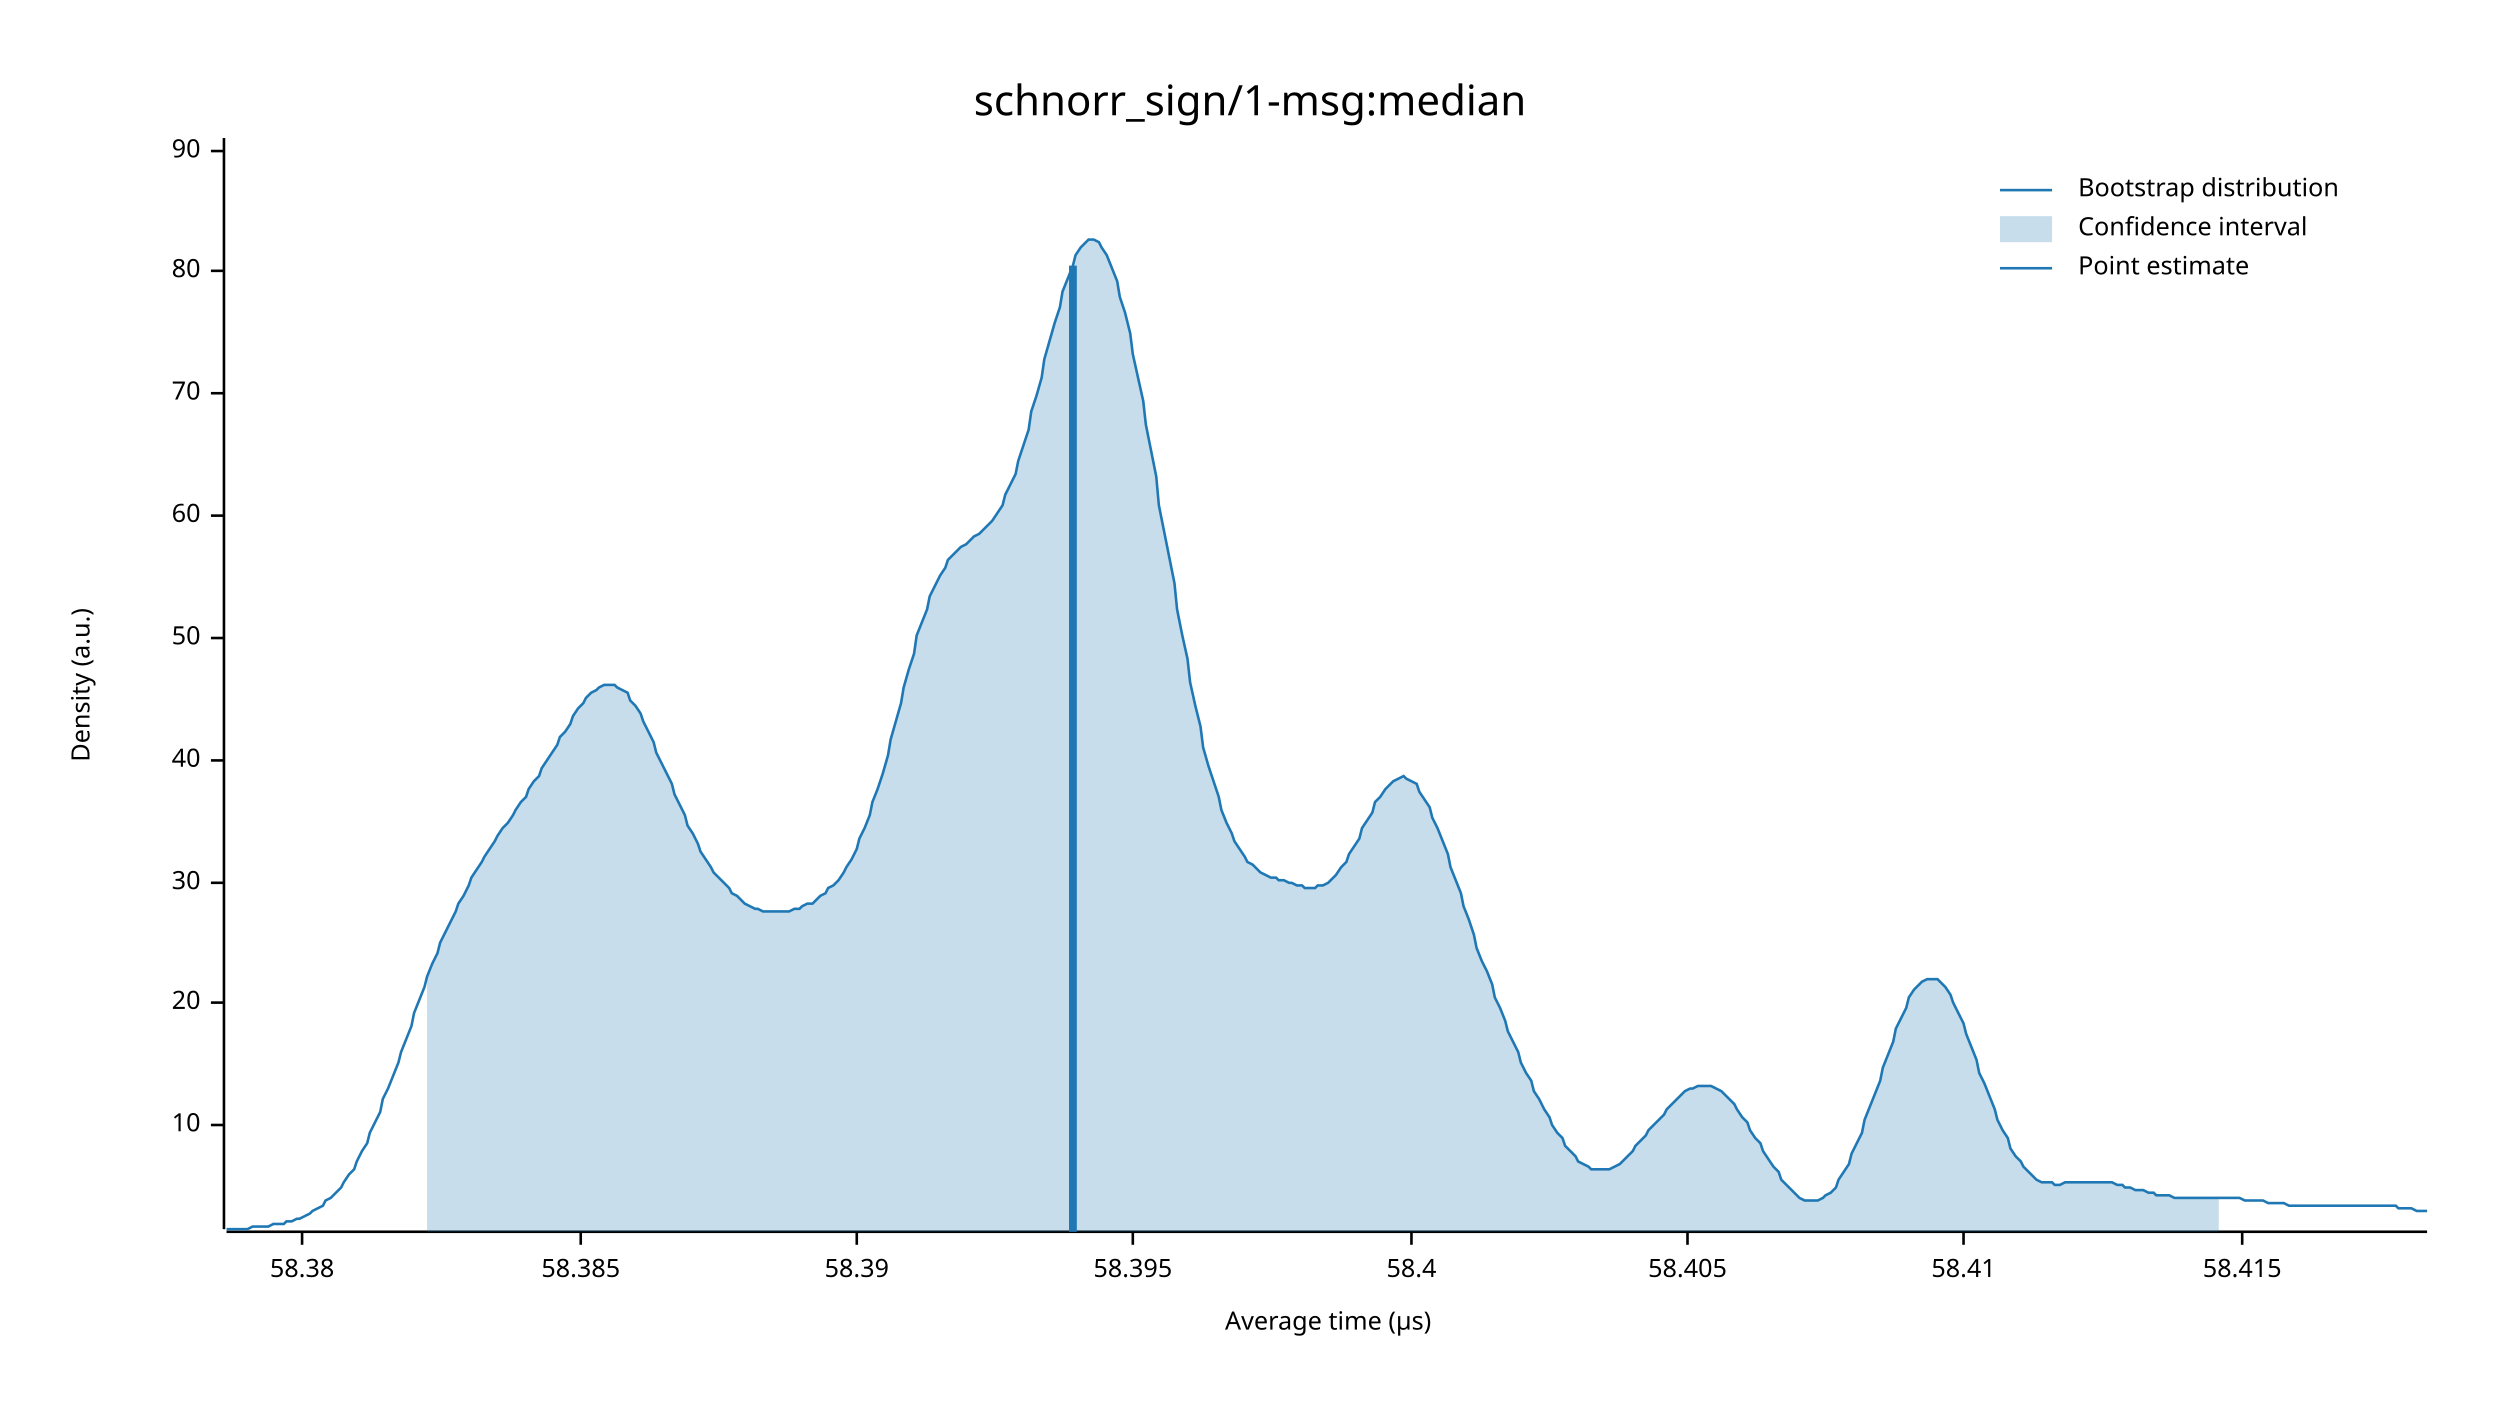
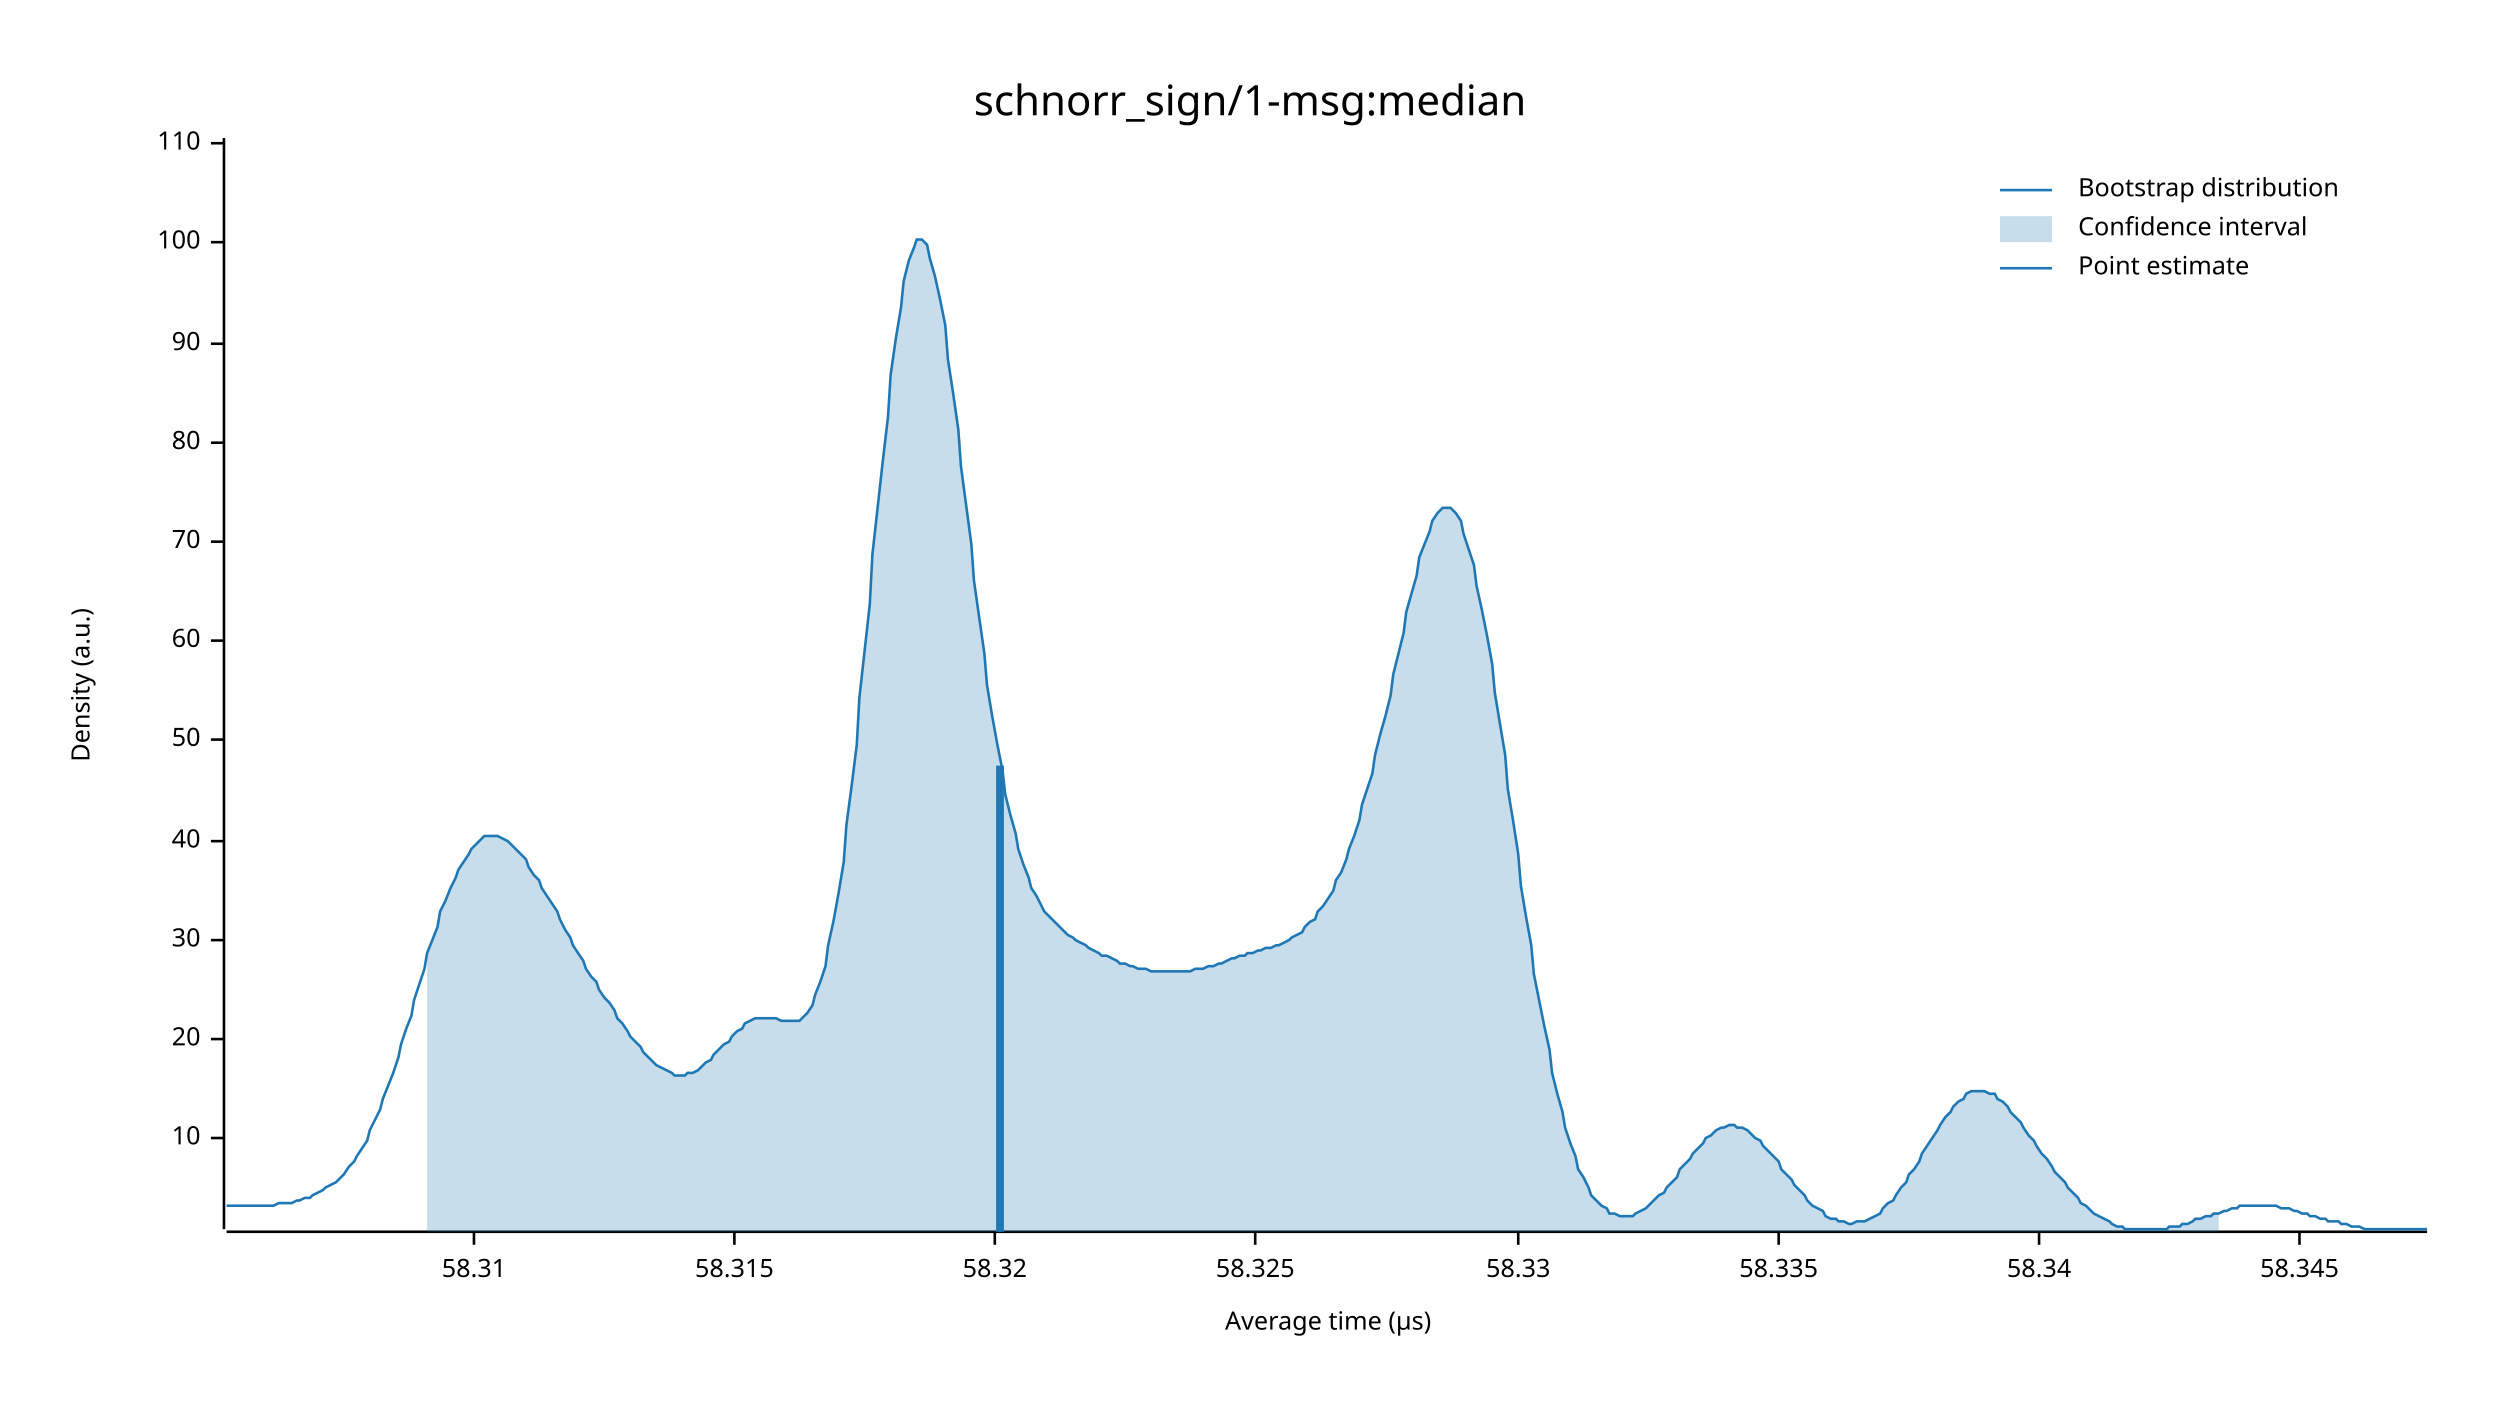
<svg xmlns="http://www.w3.org/2000/svg" width="960" height="540" viewBox="0 0 960 540">
  <text x="480" y="32" dy="0.76em" text-anchor="middle" font-family="sans-serif" font-size="16.129" opacity="1" fill="#000000">
schnorr_sign/1-msg:median
</text>
  <text x="27" y="263" dy="0.76em" text-anchor="middle" font-family="sans-serif" font-size="9.677" opacity="1" fill="#000000" transform="rotate(270, 27, 263)">
Density (a.u.)
</text>
  <text x="510" y="513" dy="-0.5ex" text-anchor="middle" font-family="sans-serif" font-size="9.677" opacity="1" fill="#000000">
Average time (µs)
</text>
  <polyline fill="none" opacity="1" stroke="#000000" stroke-width="1" points="86,53 86,472 " />
-   <text x="77" y="432" dy="0.5ex" text-anchor="end" font-family="sans-serif" font-size="9.677" opacity="1" fill="#000000">
+   <text x="77" y="437" dy="0.5ex" text-anchor="end" font-family="sans-serif" font-size="9.677" opacity="1" fill="#000000">
10
</text>
-   <polyline fill="none" opacity="1" stroke="#000000" stroke-width="1" points="81,432 86,432 " />
-   <text x="77" y="385" dy="0.5ex" text-anchor="end" font-family="sans-serif" font-size="9.677" opacity="1" fill="#000000">
+   <polyline fill="none" opacity="1" stroke="#000000" stroke-width="1" points="81,437 86,437 " />
+   <text x="77" y="399" dy="0.5ex" text-anchor="end" font-family="sans-serif" font-size="9.677" opacity="1" fill="#000000">
20
</text>
-   <polyline fill="none" opacity="1" stroke="#000000" stroke-width="1" points="81,385 86,385 " />
-   <text x="77" y="339" dy="0.5ex" text-anchor="end" font-family="sans-serif" font-size="9.677" opacity="1" fill="#000000">
+   <polyline fill="none" opacity="1" stroke="#000000" stroke-width="1" points="81,399 86,399 " />
+   <text x="77" y="361" dy="0.5ex" text-anchor="end" font-family="sans-serif" font-size="9.677" opacity="1" fill="#000000">
30
</text>
-   <polyline fill="none" opacity="1" stroke="#000000" stroke-width="1" points="81,339 86,339 " />
-   <text x="77" y="292" dy="0.5ex" text-anchor="end" font-family="sans-serif" font-size="9.677" opacity="1" fill="#000000">
+   <polyline fill="none" opacity="1" stroke="#000000" stroke-width="1" points="81,361 86,361 " />
+   <text x="77" y="323" dy="0.5ex" text-anchor="end" font-family="sans-serif" font-size="9.677" opacity="1" fill="#000000">
40
</text>
-   <polyline fill="none" opacity="1" stroke="#000000" stroke-width="1" points="81,292 86,292 " />
-   <text x="77" y="245" dy="0.5ex" text-anchor="end" font-family="sans-serif" font-size="9.677" opacity="1" fill="#000000">
+   <polyline fill="none" opacity="1" stroke="#000000" stroke-width="1" points="81,323 86,323 " />
+   <text x="77" y="284" dy="0.5ex" text-anchor="end" font-family="sans-serif" font-size="9.677" opacity="1" fill="#000000">
50
</text>
-   <polyline fill="none" opacity="1" stroke="#000000" stroke-width="1" points="81,245 86,245 " />
-   <text x="77" y="198" dy="0.5ex" text-anchor="end" font-family="sans-serif" font-size="9.677" opacity="1" fill="#000000">
+   <polyline fill="none" opacity="1" stroke="#000000" stroke-width="1" points="81,284 86,284 " />
+   <text x="77" y="246" dy="0.5ex" text-anchor="end" font-family="sans-serif" font-size="9.677" opacity="1" fill="#000000">
60
</text>
-   <polyline fill="none" opacity="1" stroke="#000000" stroke-width="1" points="81,198 86,198 " />
-   <text x="77" y="151" dy="0.5ex" text-anchor="end" font-family="sans-serif" font-size="9.677" opacity="1" fill="#000000">
+   <polyline fill="none" opacity="1" stroke="#000000" stroke-width="1" points="81,246 86,246 " />
+   <text x="77" y="208" dy="0.5ex" text-anchor="end" font-family="sans-serif" font-size="9.677" opacity="1" fill="#000000">
70
</text>
-   <polyline fill="none" opacity="1" stroke="#000000" stroke-width="1" points="81,151 86,151 " />
-   <text x="77" y="104" dy="0.5ex" text-anchor="end" font-family="sans-serif" font-size="9.677" opacity="1" fill="#000000">
+   <polyline fill="none" opacity="1" stroke="#000000" stroke-width="1" points="81,208 86,208 " />
+   <text x="77" y="170" dy="0.5ex" text-anchor="end" font-family="sans-serif" font-size="9.677" opacity="1" fill="#000000">
80
</text>
-   <polyline fill="none" opacity="1" stroke="#000000" stroke-width="1" points="81,104 86,104 " />
-   <text x="77" y="58" dy="0.5ex" text-anchor="end" font-family="sans-serif" font-size="9.677" opacity="1" fill="#000000">
+   <polyline fill="none" opacity="1" stroke="#000000" stroke-width="1" points="81,170 86,170 " />
+   <text x="77" y="132" dy="0.5ex" text-anchor="end" font-family="sans-serif" font-size="9.677" opacity="1" fill="#000000">
90
</text>
-   <polyline fill="none" opacity="1" stroke="#000000" stroke-width="1" points="81,58 86,58 " />
+   <polyline fill="none" opacity="1" stroke="#000000" stroke-width="1" points="81,132 86,132 " />
+   <text x="77" y="93" dy="0.5ex" text-anchor="end" font-family="sans-serif" font-size="9.677" opacity="1" fill="#000000">
+ 100
+ </text>
+   <polyline fill="none" opacity="1" stroke="#000000" stroke-width="1" points="81,93 86,93 " />
+   <text x="77" y="55" dy="0.5ex" text-anchor="end" font-family="sans-serif" font-size="9.677" opacity="1" fill="#000000">
+ 110
+ </text>
+   <polyline fill="none" opacity="1" stroke="#000000" stroke-width="1" points="81,55 86,55 " />
  <polyline fill="none" opacity="1" stroke="#000000" stroke-width="1" points="87,473 932,473 " />
-   <text x="116" y="483" dy="0.76em" text-anchor="middle" font-family="sans-serif" font-size="9.677" opacity="1" fill="#000000">
- 58.38
+   <text x="182" y="483" dy="0.76em" text-anchor="middle" font-family="sans-serif" font-size="9.677" opacity="1" fill="#000000">
+ 58.31
</text>
-   <polyline fill="none" opacity="1" stroke="#000000" stroke-width="1" points="116,473 116,478 " />
-   <text x="223" y="483" dy="0.76em" text-anchor="middle" font-family="sans-serif" font-size="9.677" opacity="1" fill="#000000">
- 58.385
+   <polyline fill="none" opacity="1" stroke="#000000" stroke-width="1" points="182,473 182,478 " />
+   <text x="282" y="483" dy="0.76em" text-anchor="middle" font-family="sans-serif" font-size="9.677" opacity="1" fill="#000000">
+ 58.315
</text>
-   <polyline fill="none" opacity="1" stroke="#000000" stroke-width="1" points="223,473 223,478 " />
-   <text x="329" y="483" dy="0.76em" text-anchor="middle" font-family="sans-serif" font-size="9.677" opacity="1" fill="#000000">
- 58.39
+   <polyline fill="none" opacity="1" stroke="#000000" stroke-width="1" points="282,473 282,478 " />
+   <text x="382" y="483" dy="0.76em" text-anchor="middle" font-family="sans-serif" font-size="9.677" opacity="1" fill="#000000">
+ 58.32
</text>
-   <polyline fill="none" opacity="1" stroke="#000000" stroke-width="1" points="329,473 329,478 " />
-   <text x="435" y="483" dy="0.76em" text-anchor="middle" font-family="sans-serif" font-size="9.677" opacity="1" fill="#000000">
- 58.395
+   <polyline fill="none" opacity="1" stroke="#000000" stroke-width="1" points="382,473 382,478 " />
+   <text x="482" y="483" dy="0.76em" text-anchor="middle" font-family="sans-serif" font-size="9.677" opacity="1" fill="#000000">
+ 58.325
</text>
-   <polyline fill="none" opacity="1" stroke="#000000" stroke-width="1" points="435,473 435,478 " />
-   <text x="542" y="483" dy="0.76em" text-anchor="middle" font-family="sans-serif" font-size="9.677" opacity="1" fill="#000000">
- 58.4
+   <polyline fill="none" opacity="1" stroke="#000000" stroke-width="1" points="482,473 482,478 " />
+   <text x="583" y="483" dy="0.76em" text-anchor="middle" font-family="sans-serif" font-size="9.677" opacity="1" fill="#000000">
+ 58.33
</text>
-   <polyline fill="none" opacity="1" stroke="#000000" stroke-width="1" points="542,473 542,478 " />
-   <text x="648" y="483" dy="0.76em" text-anchor="middle" font-family="sans-serif" font-size="9.677" opacity="1" fill="#000000">
- 58.405
+   <polyline fill="none" opacity="1" stroke="#000000" stroke-width="1" points="583,473 583,478 " />
+   <text x="683" y="483" dy="0.76em" text-anchor="middle" font-family="sans-serif" font-size="9.677" opacity="1" fill="#000000">
+ 58.335
</text>
-   <polyline fill="none" opacity="1" stroke="#000000" stroke-width="1" points="648,473 648,478 " />
-   <text x="754" y="483" dy="0.76em" text-anchor="middle" font-family="sans-serif" font-size="9.677" opacity="1" fill="#000000">
- 58.41
+   <polyline fill="none" opacity="1" stroke="#000000" stroke-width="1" points="683,473 683,478 " />
+   <text x="783" y="483" dy="0.76em" text-anchor="middle" font-family="sans-serif" font-size="9.677" opacity="1" fill="#000000">
+ 58.34
</text>
-   <polyline fill="none" opacity="1" stroke="#000000" stroke-width="1" points="754,473 754,478 " />
-   <text x="861" y="483" dy="0.76em" text-anchor="middle" font-family="sans-serif" font-size="9.677" opacity="1" fill="#000000">
- 58.415
+   <polyline fill="none" opacity="1" stroke="#000000" stroke-width="1" points="783,473 783,478 " />
+   <text x="883" y="483" dy="0.76em" text-anchor="middle" font-family="sans-serif" font-size="9.677" opacity="1" fill="#000000">
+ 58.345
</text>
-   <polyline fill="none" opacity="1" stroke="#000000" stroke-width="1" points="861,473 861,478 " />
-   <polyline fill="none" opacity="1" stroke="#1F78B4" stroke-width="1" points="87,472 88,472 90,472 92,472 93,472 95,472 97,471 98,471 100,471 102,471 103,471 105,470 107,470 109,470 110,469 112,469 114,468 115,468 117,467 119,466 120,465 122,464 124,463 125,461 127,460 129,458 131,456 132,454 134,451 136,449 137,446 139,442 141,439 142,435 144,431 146,427 147,422 149,418 151,413 153,408 154,404 156,399 158,394 159,389 161,384 163,379 164,375 166,370 168,366 169,362 171,358 173,354 175,350 176,347 178,344 180,340 181,337 183,334 185,331 186,329 188,326 190,323 191,321 193,318 195,316 197,313 198,311 200,308 202,306 203,303 205,300 207,298 208,295 210,292 212,289 214,286 215,283 217,281 219,278 220,275 222,272 224,270 225,268 227,266 229,265 230,264 232,263 234,263 236,263 237,264 239,265 241,266 242,269 244,271 246,274 247,277 249,281 251,285 252,289 254,293 256,297 258,301 259,305 261,309 263,313 264,317 266,320 268,324 269,327 271,330 273,333 274,335 276,337 278,339 280,341 281,343 283,344 285,346 286,347 288,348 290,349 291,349 293,350 295,350 296,350 298,350 300,350 302,350 303,350 305,349 307,349 308,348 310,347 312,347 313,346 315,344 317,343 318,341 320,340 322,338 324,335 325,333 327,330 329,326 330,322 332,318 334,313 335,308 337,303 339,297 341,290 342,284 344,277 346,270 347,264 349,257 351,251 352,244 354,239 356,234 357,229 359,225 361,221 363,218 364,215 366,213 368,211 369,210 371,209 373,207 374,206 376,205 378,203 379,202 381,200 383,197 385,194 386,190 388,186 390,182 391,177 393,171 395,165 396,158 398,152 400,145 401,138 403,131 405,124 407,118 408,112 410,107 412,102 413,98 415,95 417,93 418,92 420,92 422,93 423,95 425,98 427,103 429,108 430,114 432,120 434,128 435,136 437,145 439,154 440,163 442,173 444,183 445,194 447,204 449,214 451,224 452,234 454,244 456,253 457,262 459,271 461,279 462,287 464,294 466,300 468,306 469,311 471,316 473,320 474,323 476,326 478,329 479,331 481,332 483,334 484,335 486,336 488,337 490,337 491,338 493,338 495,339 496,339 498,340 500,340 501,341 503,341 505,341 506,340 508,340 510,339 512,337 513,336 515,333 517,331 518,328 520,325 522,322 523,318 525,315 527,312 528,308 530,306 532,303 534,301 535,300 537,299 539,298 540,299 542,300 544,301 545,304 547,307 549,310 550,314 552,318 554,323 556,328 557,333 559,338 561,343 562,348 564,353 566,359 567,364 569,369 571,373 573,378 574,383 576,387 578,392 579,396 581,400 583,404 584,408 586,412 588,415 589,419 591,422 593,426 595,429 596,432 598,435 600,437 601,440 603,442 605,444 606,446 608,447 610,448 611,449 613,449 615,449 617,449 618,449 620,448 622,447 623,446 625,444 627,442 628,440 630,438 632,436 633,434 635,432 637,430 639,428 640,426 642,424 644,422 645,421 647,419 649,418 650,418 652,417 654,417 655,417 657,417 659,418 661,419 662,420 664,422 666,424 667,426 669,429 671,431 672,434 674,437 676,439 677,442 679,445 681,448 683,450 684,453 686,455 688,457 689,458 691,460 693,461 694,461 696,461 698,461 700,460 701,459 703,458 705,456 706,453 708,450 710,447 711,443 713,439 715,435 716,430 718,425 720,420 722,415 723,410 725,405 727,400 728,395 730,391 732,387 733,383 735,380 737,378 738,377 740,376 742,376 744,376 745,377 747,379 749,382 750,385 752,389 754,393 755,397 757,402 759,407 760,412 762,416 764,421 766,426 767,430 769,434 771,437 772,441 774,444 776,446 777,448 779,450 781,452 782,453 784,454 786,454 788,454 789,455 791,455 793,454 794,454 796,454 798,454 799,454 801,454 803,454 804,454 806,454 808,454 810,454 811,454 813,455 815,455 816,456 818,456 820,457 821,457 823,457 825,458 827,458 828,459 830,459 832,459 833,459 835,460 837,460 838,460 840,460 842,460 843,460 845,460 847,460 849,460 850,460 852,460 854,460 855,460 857,460 859,460 860,460 862,461 864,461 865,461 867,461 869,461 871,462 872,462 874,462 876,462 877,462 879,463 881,463 882,463 884,463 886,463 887,463 889,463 891,463 893,463 894,463 896,463 898,463 899,463 901,463 903,463 904,463 906,463 908,463 909,463 911,463 913,463 915,463 916,463 918,463 920,463 921,464 923,464 925,464 926,464 928,465 930,465 932,465 " />
-   <polygon opacity="0.25" fill="#1F78B4" points="164,375 166,370 168,366 169,362 171,358 173,354 175,350 176,347 178,344 180,340 181,337 183,334 185,331 186,329 188,326 190,323 191,321 193,318 195,316 197,313 198,311 200,308 202,306 203,303 205,300 207,298 208,295 210,292 212,289 214,286 215,283 217,281 219,278 220,275 222,272 224,270 225,268 227,266 229,265 230,264 232,263 234,263 236,263 237,264 239,265 241,266 242,269 244,271 246,274 247,277 249,281 251,285 252,289 254,293 256,297 258,301 259,305 261,309 263,313 264,317 266,320 268,324 269,327 271,330 273,333 274,335 276,337 278,339 280,341 281,343 283,344 285,346 286,347 288,348 290,349 291,349 293,350 295,350 296,350 298,350 300,350 302,350 303,350 305,349 307,349 308,348 310,347 312,347 313,346 315,344 317,343 318,341 320,340 322,338 324,335 325,333 327,330 329,326 330,322 332,318 334,313 335,308 337,303 339,297 341,290 342,284 344,277 346,270 347,264 349,257 351,251 352,244 354,239 356,234 357,229 359,225 361,221 363,218 364,215 366,213 368,211 369,210 371,209 373,207 374,206 376,205 378,203 379,202 381,200 383,197 385,194 386,190 388,186 390,182 391,177 393,171 395,165 396,158 398,152 400,145 401,138 403,131 405,124 407,118 408,112 410,107 412,102 413,98 415,95 417,93 418,92 420,92 422,93 423,95 425,98 427,103 429,108 430,114 432,120 434,128 435,136 437,145 439,154 440,163 442,173 444,183 445,194 447,204 449,214 451,224 452,234 454,244 456,253 457,262 459,271 461,279 462,287 464,294 466,300 468,306 469,311 471,316 473,320 474,323 476,326 478,329 479,331 481,332 483,334 484,335 486,336 488,337 490,337 491,338 493,338 495,339 496,339 498,340 500,340 501,341 503,341 505,341 506,340 508,340 510,339 512,337 513,336 515,333 517,331 518,328 520,325 522,322 523,318 525,315 527,312 528,308 530,306 532,303 534,301 535,300 537,299 539,298 540,299 542,300 544,301 545,304 547,307 549,310 550,314 552,318 554,323 556,328 557,333 559,338 561,343 562,348 564,353 566,359 567,364 569,369 571,373 573,378 574,383 576,387 578,392 579,396 581,400 583,404 584,408 586,412 588,415 589,419 591,422 593,426 595,429 596,432 598,435 600,437 601,440 603,442 605,444 606,446 608,447 610,448 611,449 613,449 615,449 617,449 618,449 620,448 622,447 623,446 625,444 627,442 628,440 630,438 632,436 633,434 635,432 637,430 639,428 640,426 642,424 644,422 645,421 647,419 649,418 650,418 652,417 654,417 655,417 657,417 659,418 661,419 662,420 664,422 666,424 667,426 669,429 671,431 672,434 674,437 676,439 677,442 679,445 681,448 683,450 684,453 686,455 688,457 689,458 691,460 693,461 694,461 696,461 698,461 700,460 701,459 703,458 705,456 706,453 708,450 710,447 711,443 713,439 715,435 716,430 718,425 720,420 722,415 723,410 725,405 727,400 728,395 730,391 732,387 733,383 735,380 737,378 738,377 740,376 742,376 744,376 745,377 747,379 749,382 750,385 752,389 754,393 755,397 757,402 759,407 760,412 762,416 764,421 766,426 767,430 769,434 771,437 772,441 774,444 776,446 777,448 779,450 781,452 782,453 784,454 786,454 788,454 789,455 791,455 793,454 794,454 796,454 798,454 799,454 801,454 803,454 804,454 806,454 808,454 810,454 811,454 813,455 815,455 816,456 818,456 820,457 821,457 823,457 825,458 827,458 828,459 830,459 832,459 833,459 835,460 837,460 838,460 840,460 842,460 843,460 845,460 847,460 849,460 850,460 852,460 852,473 164,473 " />
-   <polyline fill="none" opacity="1" stroke="#1F78B4" stroke-width="3" points="412,473 412,102 " />
+   <polyline fill="none" opacity="1" stroke="#000000" stroke-width="1" points="883,473 883,478 " />
+   <polyline fill="none" opacity="1" stroke="#1F78B4" stroke-width="1" points="87,463 88,463 90,463 92,463 93,463 95,463 97,463 98,463 100,463 102,463 103,463 105,463 107,462 109,462 110,462 112,462 114,461 115,461 117,460 119,460 120,459 122,458 124,457 125,456 127,455 129,454 131,452 132,451 134,448 136,446 137,444 139,441 141,438 142,434 144,430 146,426 147,422 149,417 151,412 153,406 154,401 156,395 158,390 159,384 161,378 163,372 164,366 166,361 168,356 169,350 171,346 173,341 175,337 176,334 178,331 180,328 181,326 183,324 185,322 186,321 188,321 190,321 191,321 193,322 195,323 197,325 198,326 200,328 202,330 203,333 205,336 207,338 208,341 210,344 212,347 214,350 215,353 217,357 219,360 220,363 222,366 224,369 225,372 227,375 229,377 230,380 232,383 234,385 236,388 237,391 239,393 241,396 242,398 244,400 246,402 247,404 249,406 251,408 252,409 254,410 256,411 258,412 259,413 261,413 263,413 264,412 266,412 268,411 269,410 271,408 273,407 274,405 276,403 278,401 280,400 281,398 283,396 285,395 286,393 288,392 290,391 291,391 293,391 295,391 296,391 298,391 300,392 302,392 303,392 305,392 307,392 308,391 310,389 312,386 313,382 315,377 317,371 318,363 320,354 322,343 324,331 325,317 327,302 329,286 330,268 332,250 334,232 335,213 337,195 339,177 341,160 342,144 344,130 346,118 347,108 349,100 351,95 352,92 354,92 356,94 357,99 359,106 361,115 363,125 364,138 366,151 368,165 369,179 371,194 373,209 374,223 376,237 378,251 379,263 381,275 383,286 385,296 386,305 388,313 390,320 391,326 393,332 395,337 396,341 398,344 400,348 401,350 403,352 405,354 407,356 408,357 410,359 412,360 413,361 415,362 417,363 418,364 420,365 422,366 423,367 425,367 427,368 429,369 430,370 432,370 434,371 435,371 437,372 439,372 440,372 442,373 444,373 445,373 447,373 449,373 451,373 452,373 454,373 456,373 457,373 459,372 461,372 462,372 464,371 466,371 468,370 469,370 471,369 473,368 474,368 476,367 478,367 479,366 481,366 483,365 484,365 486,364 488,364 490,363 491,363 493,362 495,361 496,360 498,359 500,358 501,356 503,354 505,353 506,350 508,348 510,345 512,342 513,338 515,335 517,330 518,326 520,321 522,315 523,309 525,303 527,297 528,290 530,282 532,275 534,267 535,259 537,251 539,243 540,235 542,228 544,221 545,214 547,209 549,204 550,200 552,197 554,195 556,195 557,195 559,197 561,200 562,205 564,211 566,217 567,225 569,234 571,244 573,255 574,266 576,278 578,290 579,303 581,315 583,328 584,340 586,352 588,363 589,374 591,384 593,394 595,403 596,412 598,420 600,427 601,433 603,439 605,444 606,449 608,452 610,456 611,459 613,461 615,463 617,464 618,466 620,466 622,467 623,467 625,467 627,467 628,466 630,465 632,464 633,463 635,461 637,459 639,458 640,456 642,454 644,452 645,449 647,447 649,445 650,443 652,441 654,439 655,437 657,436 659,434 661,433 662,433 664,432 666,432 667,433 669,433 671,434 672,435 674,437 676,438 677,440 679,442 681,444 683,446 684,449 686,451 688,453 689,455 691,457 693,459 694,461 696,463 698,464 700,465 701,467 703,468 705,468 706,469 708,469 710,470 711,470 713,469 715,469 716,469 718,468 720,467 722,466 723,464 725,462 727,461 728,459 730,456 732,454 733,451 735,449 737,446 738,443 740,440 742,437 744,434 745,432 747,429 749,427 750,425 752,423 754,422 755,420 757,419 759,419 760,419 762,419 764,420 766,420 767,422 769,423 771,425 772,427 774,429 776,431 777,433 779,436 781,438 782,440 784,443 786,445 788,448 789,450 791,452 793,454 794,456 796,458 798,460 799,462 801,463 803,465 804,466 806,467 808,468 810,469 811,470 813,471 815,471 816,472 818,472 820,472 821,472 823,472 825,472 827,472 828,472 830,472 832,472 833,471 835,471 837,471 838,470 840,470 842,469 843,468 845,468 847,467 849,467 850,466 852,466 854,465 855,465 857,464 859,464 860,463 862,463 864,463 865,463 867,463 869,463 871,463 872,463 874,463 876,464 877,464 879,464 881,465 882,465 884,466 886,466 887,467 889,467 891,468 893,468 894,469 896,469 898,469 899,470 901,470 903,471 904,471 906,471 908,472 909,472 911,472 913,472 915,472 916,472 918,472 920,472 921,472 923,472 925,472 926,472 928,472 930,472 932,472 " />
+   <polygon opacity="0.25" fill="#1F78B4" points="164,366 166,361 168,356 169,350 171,346 173,341 175,337 176,334 178,331 180,328 181,326 183,324 185,322 186,321 188,321 190,321 191,321 193,322 195,323 197,325 198,326 200,328 202,330 203,333 205,336 207,338 208,341 210,344 212,347 214,350 215,353 217,357 219,360 220,363 222,366 224,369 225,372 227,375 229,377 230,380 232,383 234,385 236,388 237,391 239,393 241,396 242,398 244,400 246,402 247,404 249,406 251,408 252,409 254,410 256,411 258,412 259,413 261,413 263,413 264,412 266,412 268,411 269,410 271,408 273,407 274,405 276,403 278,401 280,400 281,398 283,396 285,395 286,393 288,392 290,391 291,391 293,391 295,391 296,391 298,391 300,392 302,392 303,392 305,392 307,392 308,391 310,389 312,386 313,382 315,377 317,371 318,363 320,354 322,343 324,331 325,317 327,302 329,286 330,268 332,250 334,232 335,213 337,195 339,177 341,160 342,144 344,130 346,118 347,108 349,100 351,95 352,92 354,92 356,94 357,99 359,106 361,115 363,125 364,138 366,151 368,165 369,179 371,194 373,209 374,223 376,237 378,251 379,263 381,275 383,286 385,296 386,305 388,313 390,320 391,326 393,332 395,337 396,341 398,344 400,348 401,350 403,352 405,354 407,356 408,357 410,359 412,360 413,361 415,362 417,363 418,364 420,365 422,366 423,367 425,367 427,368 429,369 430,370 432,370 434,371 435,371 437,372 439,372 440,372 442,373 444,373 445,373 447,373 449,373 451,373 452,373 454,373 456,373 457,373 459,372 461,372 462,372 464,371 466,371 468,370 469,370 471,369 473,368 474,368 476,367 478,367 479,366 481,366 483,365 484,365 486,364 488,364 490,363 491,363 493,362 495,361 496,360 498,359 500,358 501,356 503,354 505,353 506,350 508,348 510,345 512,342 513,338 515,335 517,330 518,326 520,321 522,315 523,309 525,303 527,297 528,290 530,282 532,275 534,267 535,259 537,251 539,243 540,235 542,228 544,221 545,214 547,209 549,204 550,200 552,197 554,195 556,195 557,195 559,197 561,200 562,205 564,211 566,217 567,225 569,234 571,244 573,255 574,266 576,278 578,290 579,303 581,315 583,328 584,340 586,352 588,363 589,374 591,384 593,394 595,403 596,412 598,420 600,427 601,433 603,439 605,444 606,449 608,452 610,456 611,459 613,461 615,463 617,464 618,466 620,466 622,467 623,467 625,467 627,467 628,466 630,465 632,464 633,463 635,461 637,459 639,458 640,456 642,454 644,452 645,449 647,447 649,445 650,443 652,441 654,439 655,437 657,436 659,434 661,433 662,433 664,432 666,432 667,433 669,433 671,434 672,435 674,437 676,438 677,440 679,442 681,444 683,446 684,449 686,451 688,453 689,455 691,457 693,459 694,461 696,463 698,464 700,465 701,467 703,468 705,468 706,469 708,469 710,470 711,470 713,469 715,469 716,469 718,468 720,467 722,466 723,464 725,462 727,461 728,459 730,456 732,454 733,451 735,449 737,446 738,443 740,440 742,437 744,434 745,432 747,429 749,427 750,425 752,423 754,422 755,420 757,419 759,419 760,419 762,419 764,420 766,420 767,422 769,423 771,425 772,427 774,429 776,431 777,433 779,436 781,438 782,440 784,443 786,445 788,448 789,450 791,452 793,454 794,456 796,458 798,460 799,462 801,463 803,465 804,466 806,467 808,468 810,469 811,470 813,471 815,471 816,472 818,472 820,472 821,472 823,472 825,472 827,472 828,472 830,472 832,472 833,471 835,471 837,471 838,470 840,470 842,469 843,468 845,468 847,467 849,467 850,466 852,466 852,473 164,473 " />
+   <polyline fill="none" opacity="1" stroke="#1F78B4" stroke-width="3" points="384,473 384,294 " />
  <text x="798" y="68" dy="0.76em" text-anchor="start" font-family="sans-serif" font-size="9.677" opacity="1" fill="#000000">
Bootstrap distribution
</text>
  <text x="798" y="83" dy="0.76em" text-anchor="start" font-family="sans-serif" font-size="9.677" opacity="1" fill="#000000">
Confidence interval
</text>
  <text x="798" y="98" dy="0.76em" text-anchor="start" font-family="sans-serif" font-size="9.677" opacity="1" fill="#000000">
Point estimate
</text>
  <polyline fill="none" opacity="1" stroke="#1F78B4" stroke-width="1" points="768,73 788,73 " />
  <rect x="768" y="83" width="20" height="10" opacity="0.25" fill="#1F78B4" stroke="none" />
  <polyline fill="none" opacity="1" stroke="#1F78B4" stroke-width="1" points="768,103 788,103 " />
</svg>
